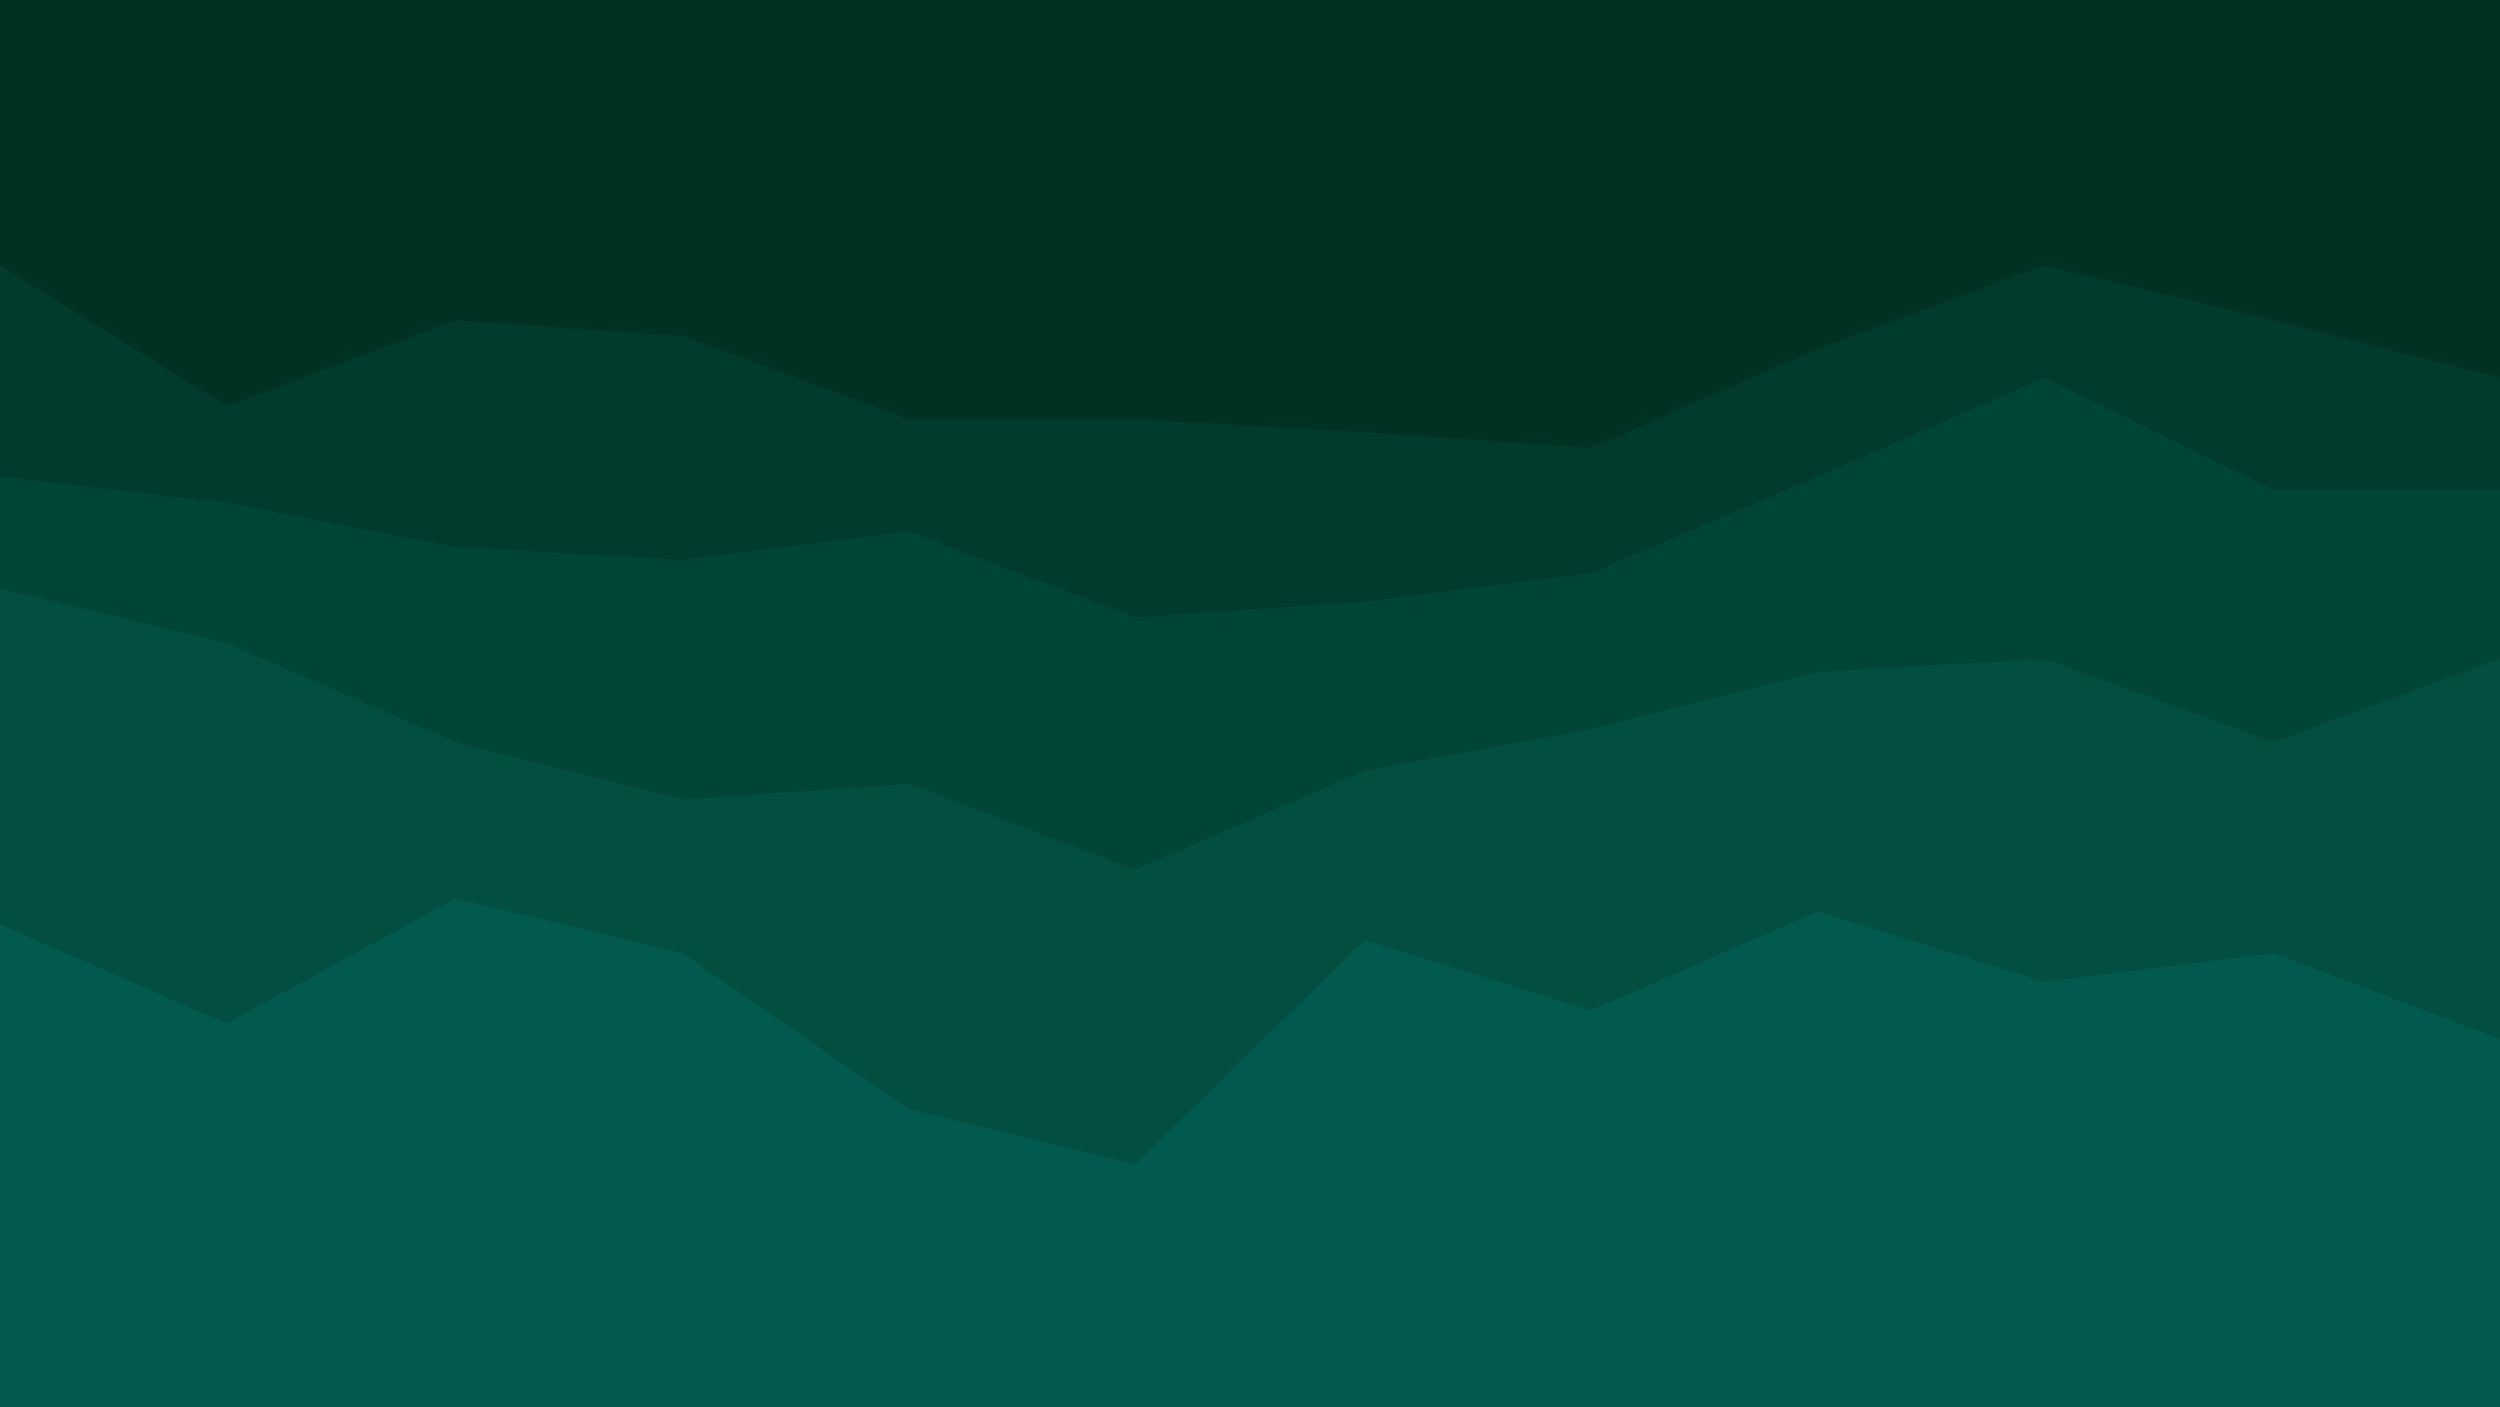
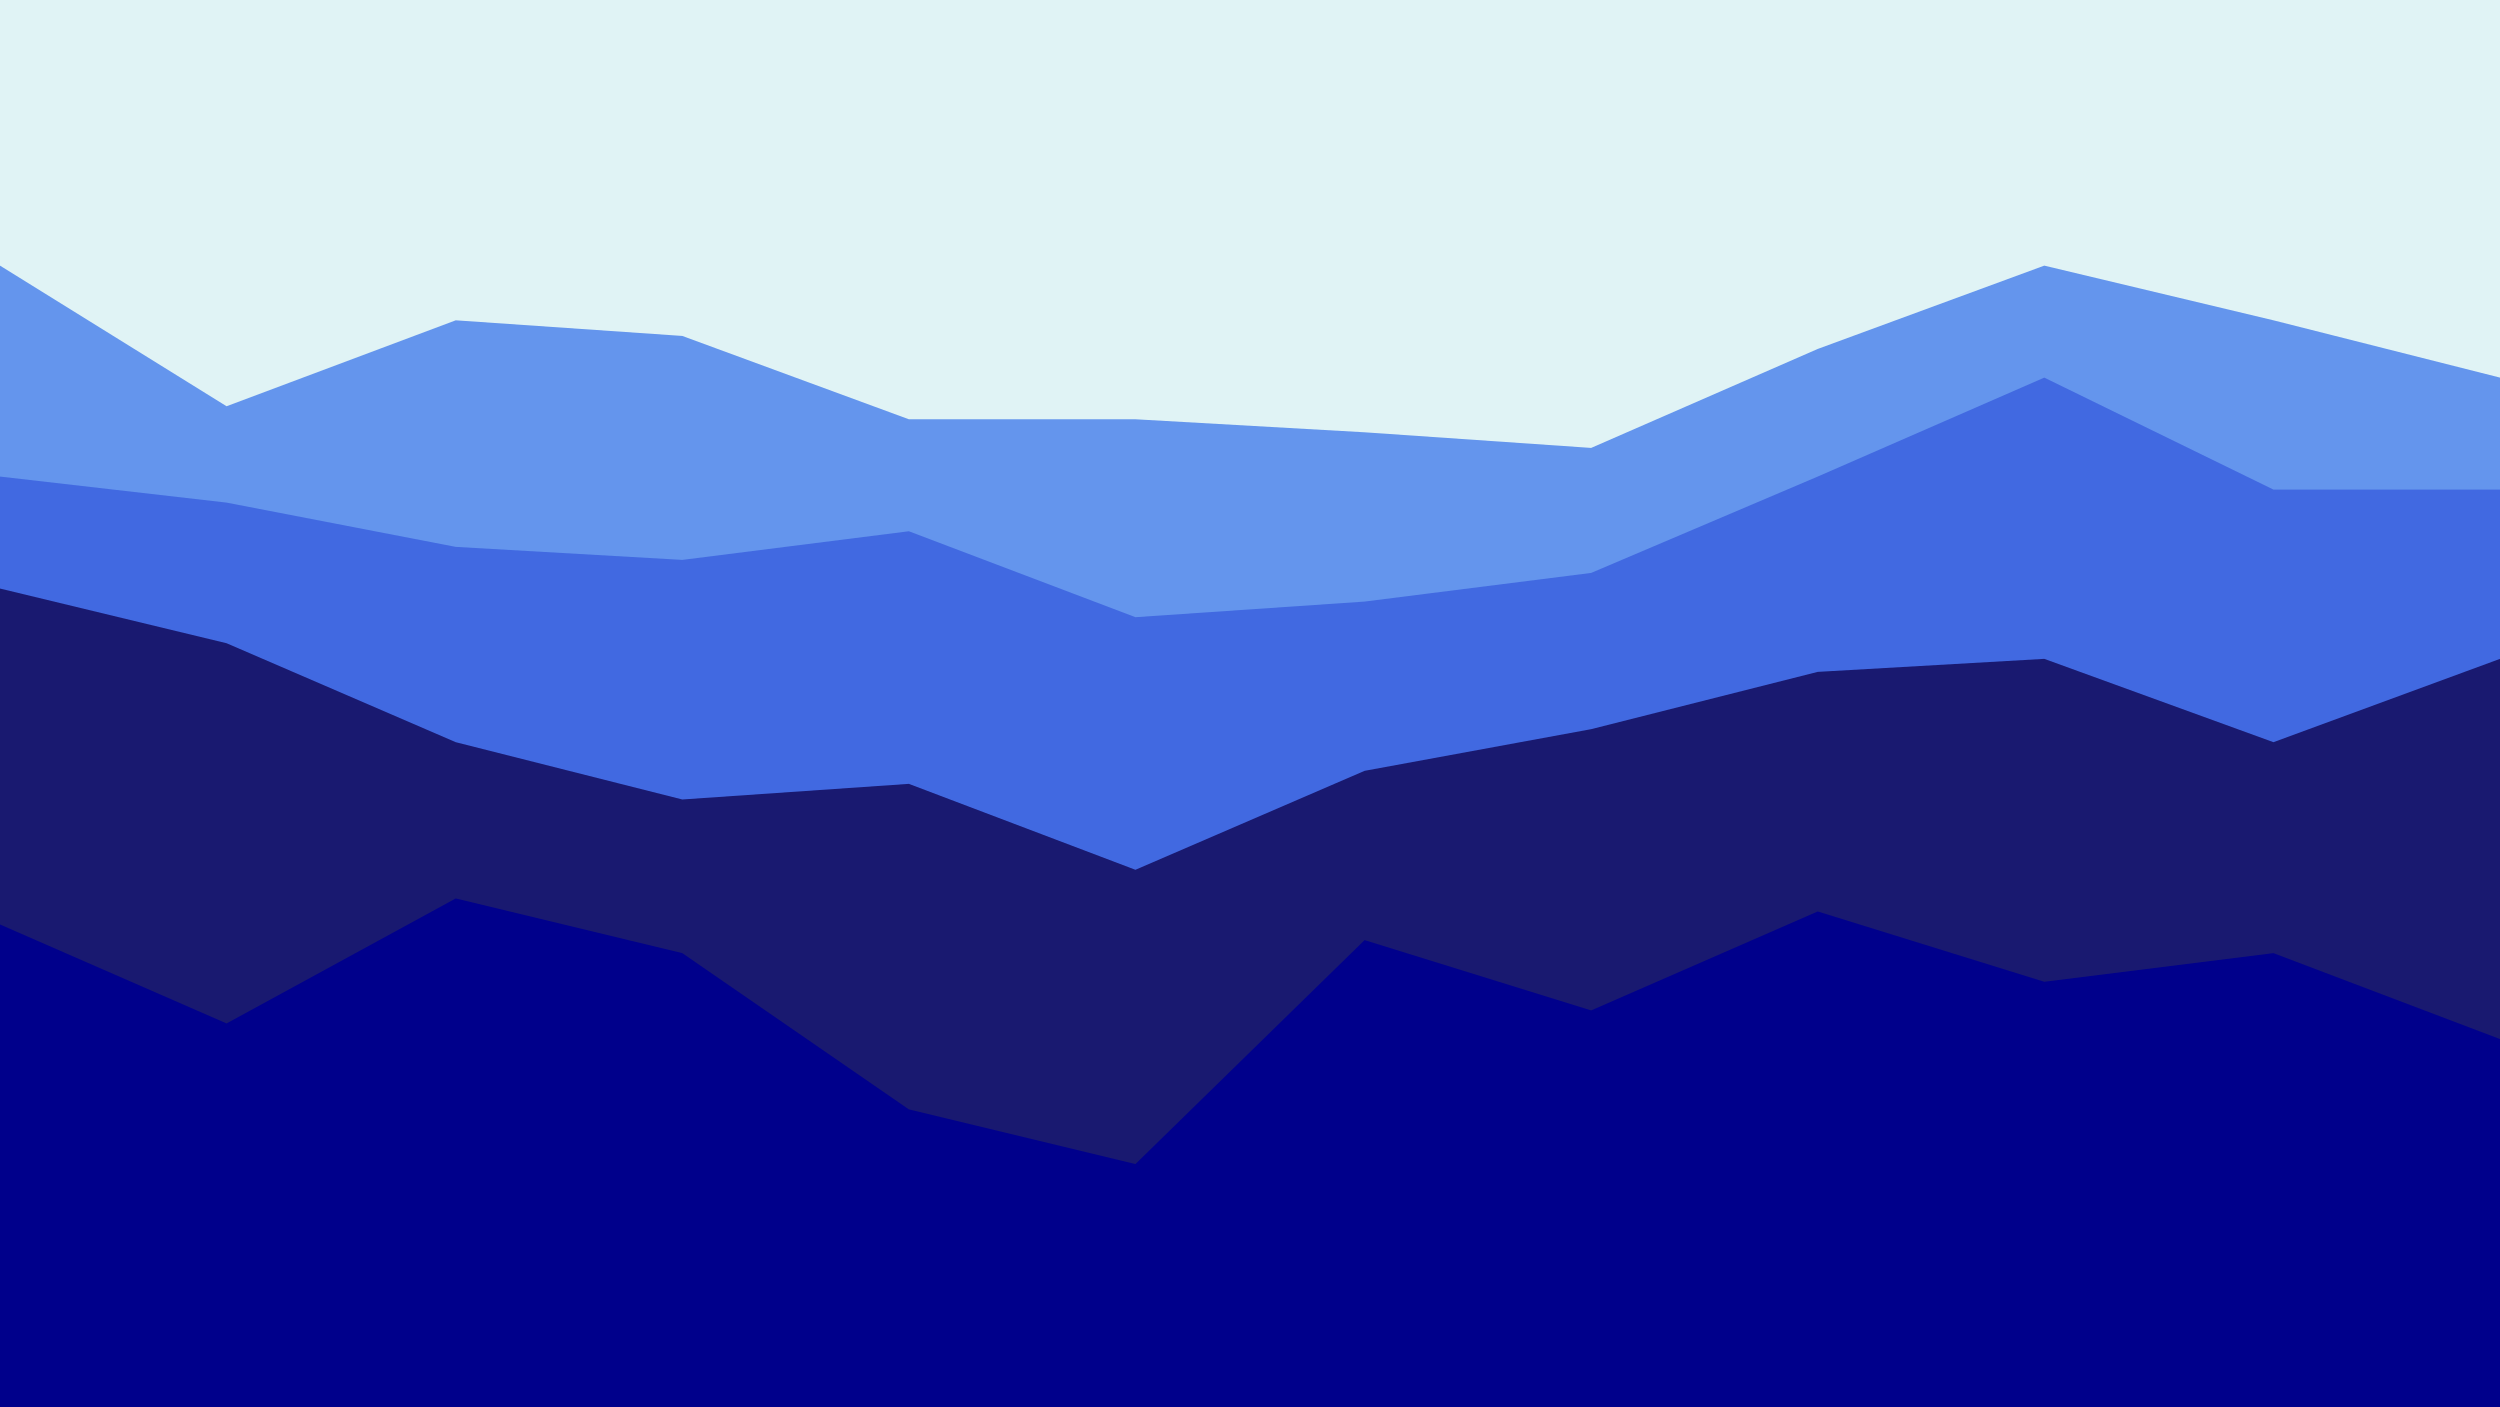
<svg xmlns="http://www.w3.org/2000/svg" id="visual" viewBox="0 0 960 540" width="960" height="540" version="1.1">
-   <path d="M0 104L87 158L175 125L262 131L349 163L436 163L524 168L611 174L698 136L785 104L873 125L960 147L960 0L873 0L785 0L698 0L611 0L524 0L436 0L349 0L262 0L175 0L87 0L0 0Z" fill="#003223" />
-   <path d="M0 185L87 195L175 212L262 217L349 206L436 239L524 233L611 222L698 185L785 147L873 190L960 190L960 145L873 123L785 102L698 134L611 172L524 166L436 161L349 161L262 129L175 123L87 156L0 102Z" fill="#013b2d" />
-   <path d="M0 228L87 249L175 287L262 309L349 303L436 336L524 298L611 282L698 260L785 255L873 287L960 255L960 188L873 188L785 145L698 183L611 220L524 231L436 237L349 204L262 215L175 210L87 193L0 183Z" fill="#014537" />
-   <path d="M0 357L87 395L175 347L262 368L349 428L436 449L524 363L611 390L698 352L785 379L873 368L960 401L960 253L873 285L785 253L698 258L611 280L524 296L436 334L349 301L262 307L175 285L87 247L0 226Z" fill="#024f42" />
-   <path d="M0 541L87 541L175 541L262 541L349 541L436 541L524 541L611 541L698 541L785 541L873 541L960 541L960 399L873 366L785 377L698 350L611 388L524 361L436 447L349 426L262 366L175 345L87 393L0 355Z" fill="#02594e" />
+   <defs id="defs15" />
+   <path d="M0 104L87 158L175 125L262 131L349 163L436 163L524 168L611 174L698 136L785 104L873 125L960 147L960 0L873 0L785 0L698 0L611 0L524 0L436 0L349 0L262 0L175 0L87 0L0 0Z" fill="#003223" id="path2" style="fill:#b0e0e6;fill-opacity:0.389" />
+   <path d="M0 185L87 195L175 212L262 217L349 206L436 239L524 233L611 222L698 185L785 147L873 190L960 190L960 145L873 123L785 102L698 134L611 172L524 166L436 161L349 161L262 129L175 123L87 156L0 102Z" fill="#013b2d" id="path4" style="fill:#6495ed;fill-opacity:1" />
+   <path d="M0 228L87 249L175 287L262 309L349 303L436 336L524 298L611 282L698 260L785 255L873 287L960 255L960 188L873 188L785 145L698 183L611 220L524 231L436 237L349 204L262 215L175 210L87 193L0 183Z" fill="#014537" id="path6" style="fill:#4169e1;fill-opacity:1" />
+   <path d="M0 357L87 395L175 347L262 368L349 428L436 449L524 363L611 390L698 352L785 379L873 368L960 401L960 253L873 285L785 253L698 258L611 280L524 296L436 334L349 301L262 307L175 285L87 247L0 226Z" fill="#024f42" id="path8" style="fill:#191970;fill-opacity:1" />
+   <path d="M0 541L87 541L175 541L262 541L349 541L436 541L524 541L611 541L698 541L785 541L873 541L960 541L960 399L873 366L785 377L698 350L611 388L524 361L436 447L349 426L262 366L175 345L87 393L0 355Z" fill="#02594e" id="path10" style="fill:#00008b;fill-opacity:1" />
</svg>
